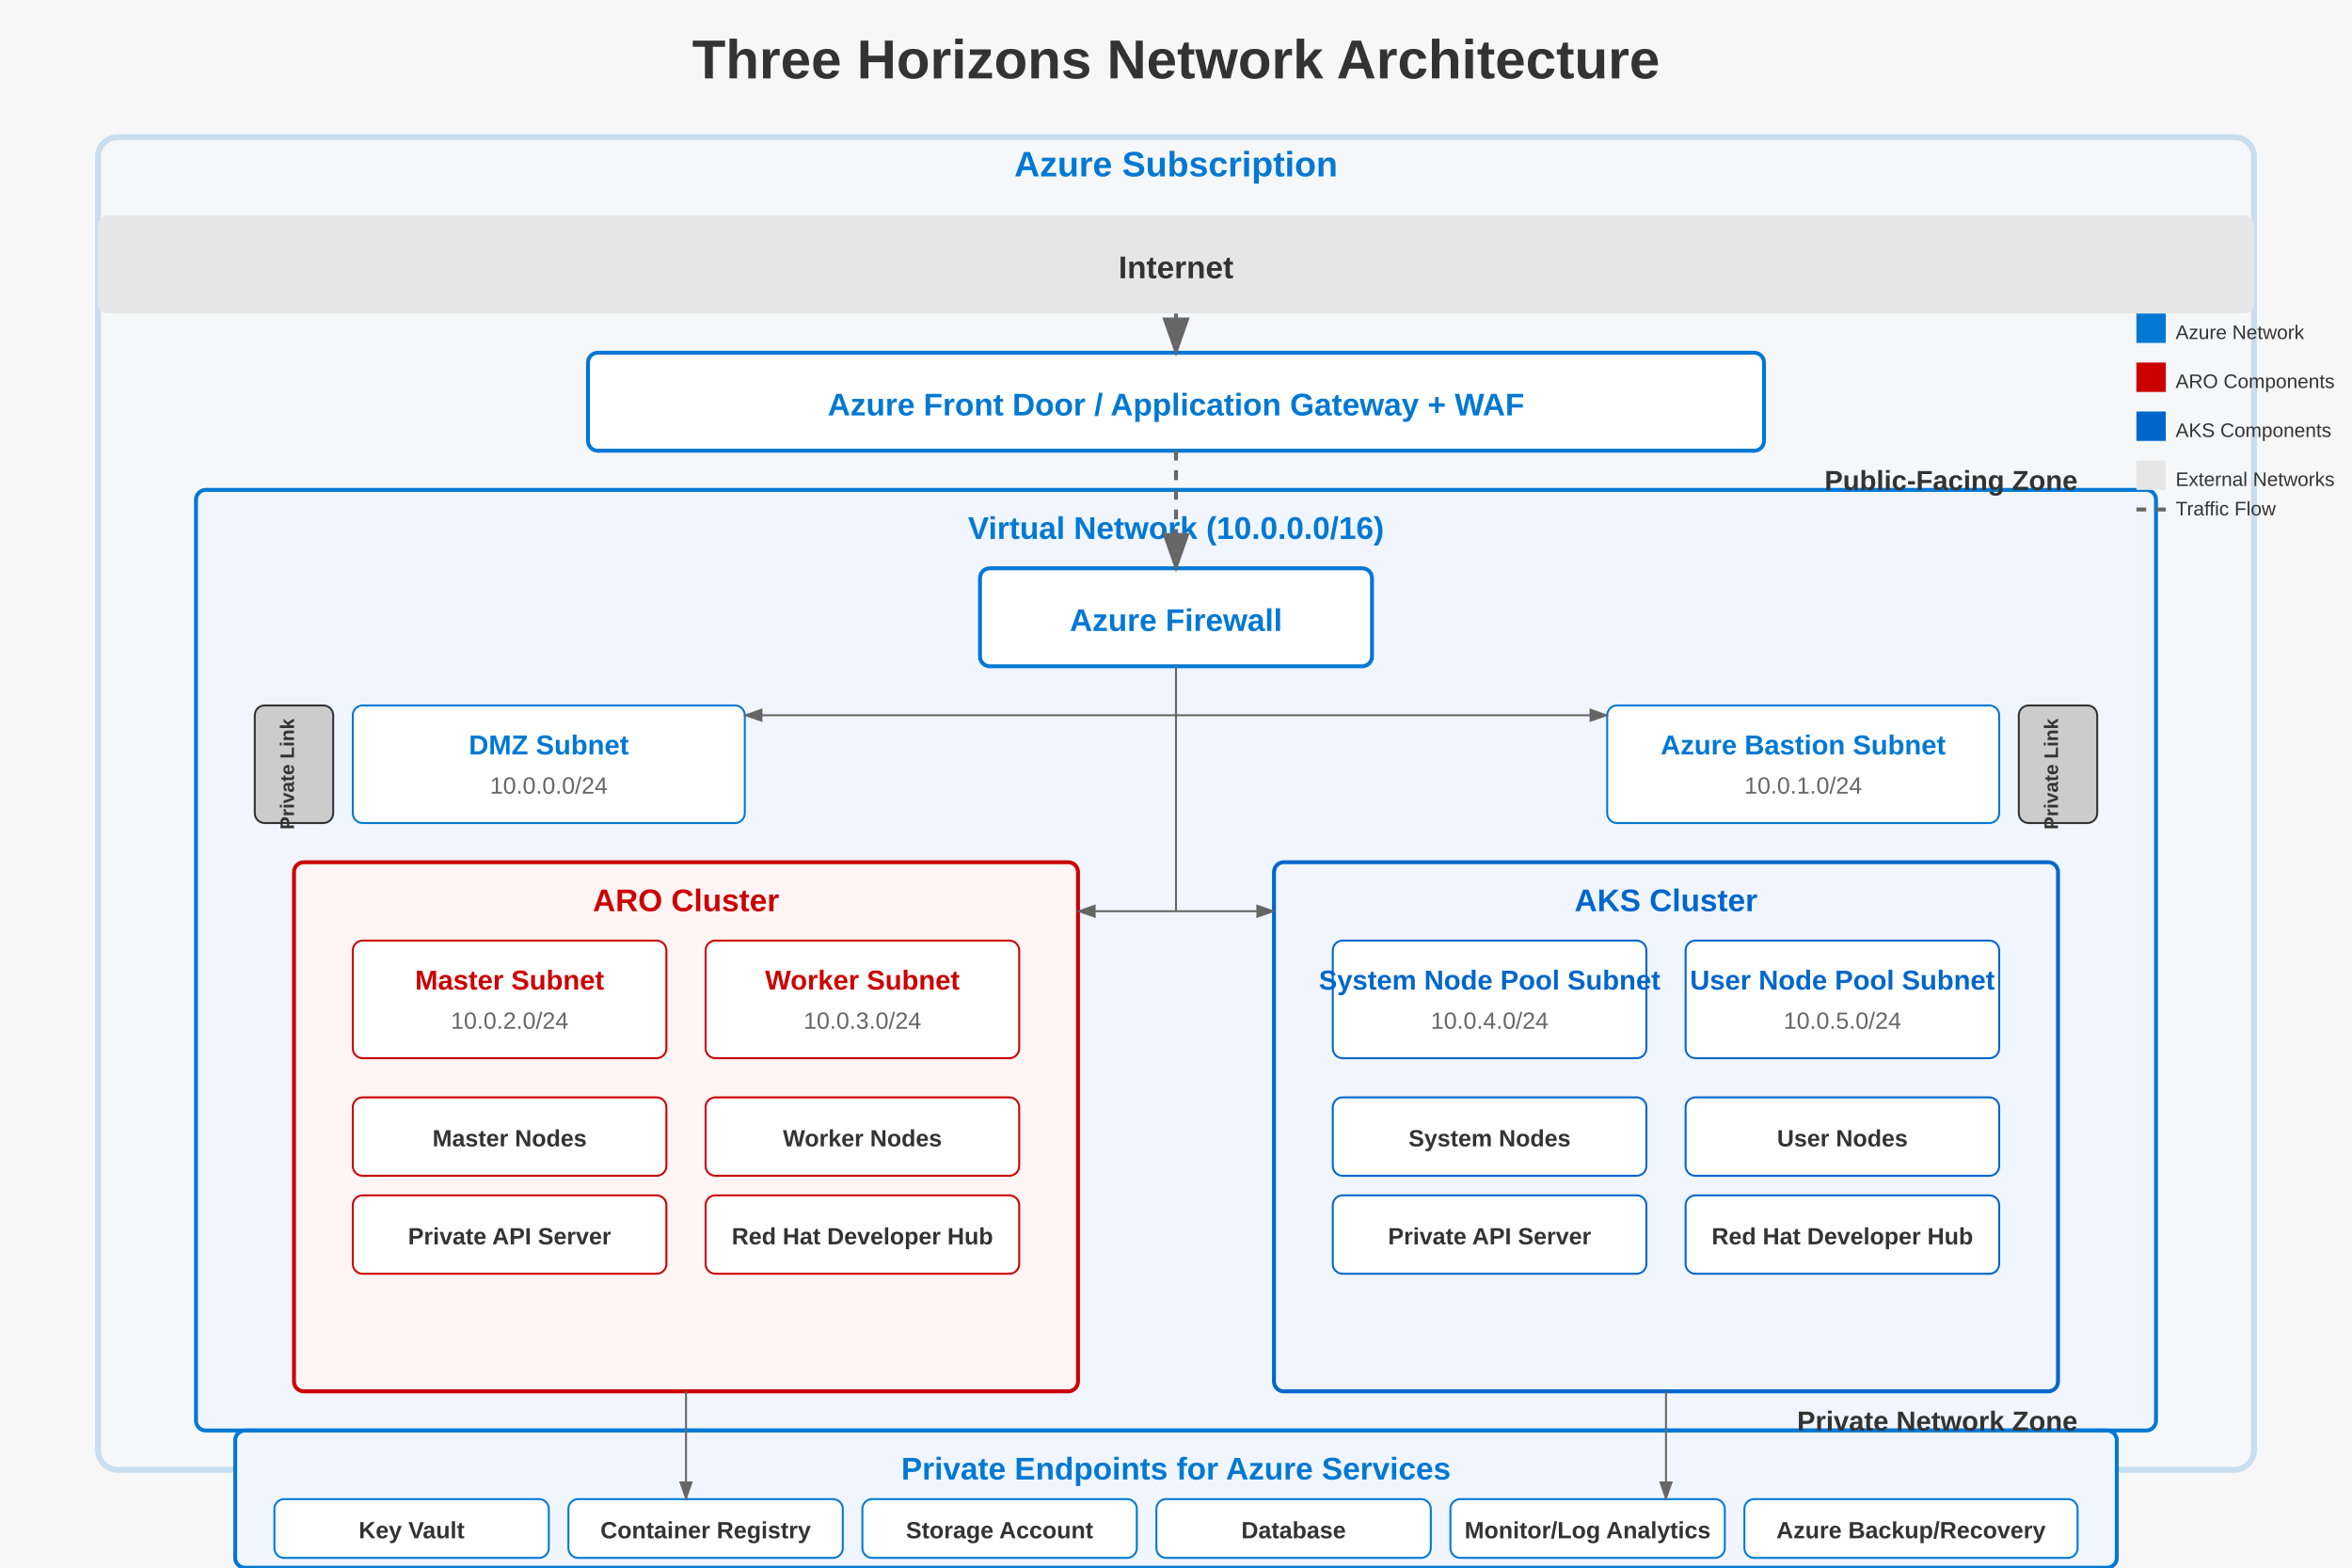
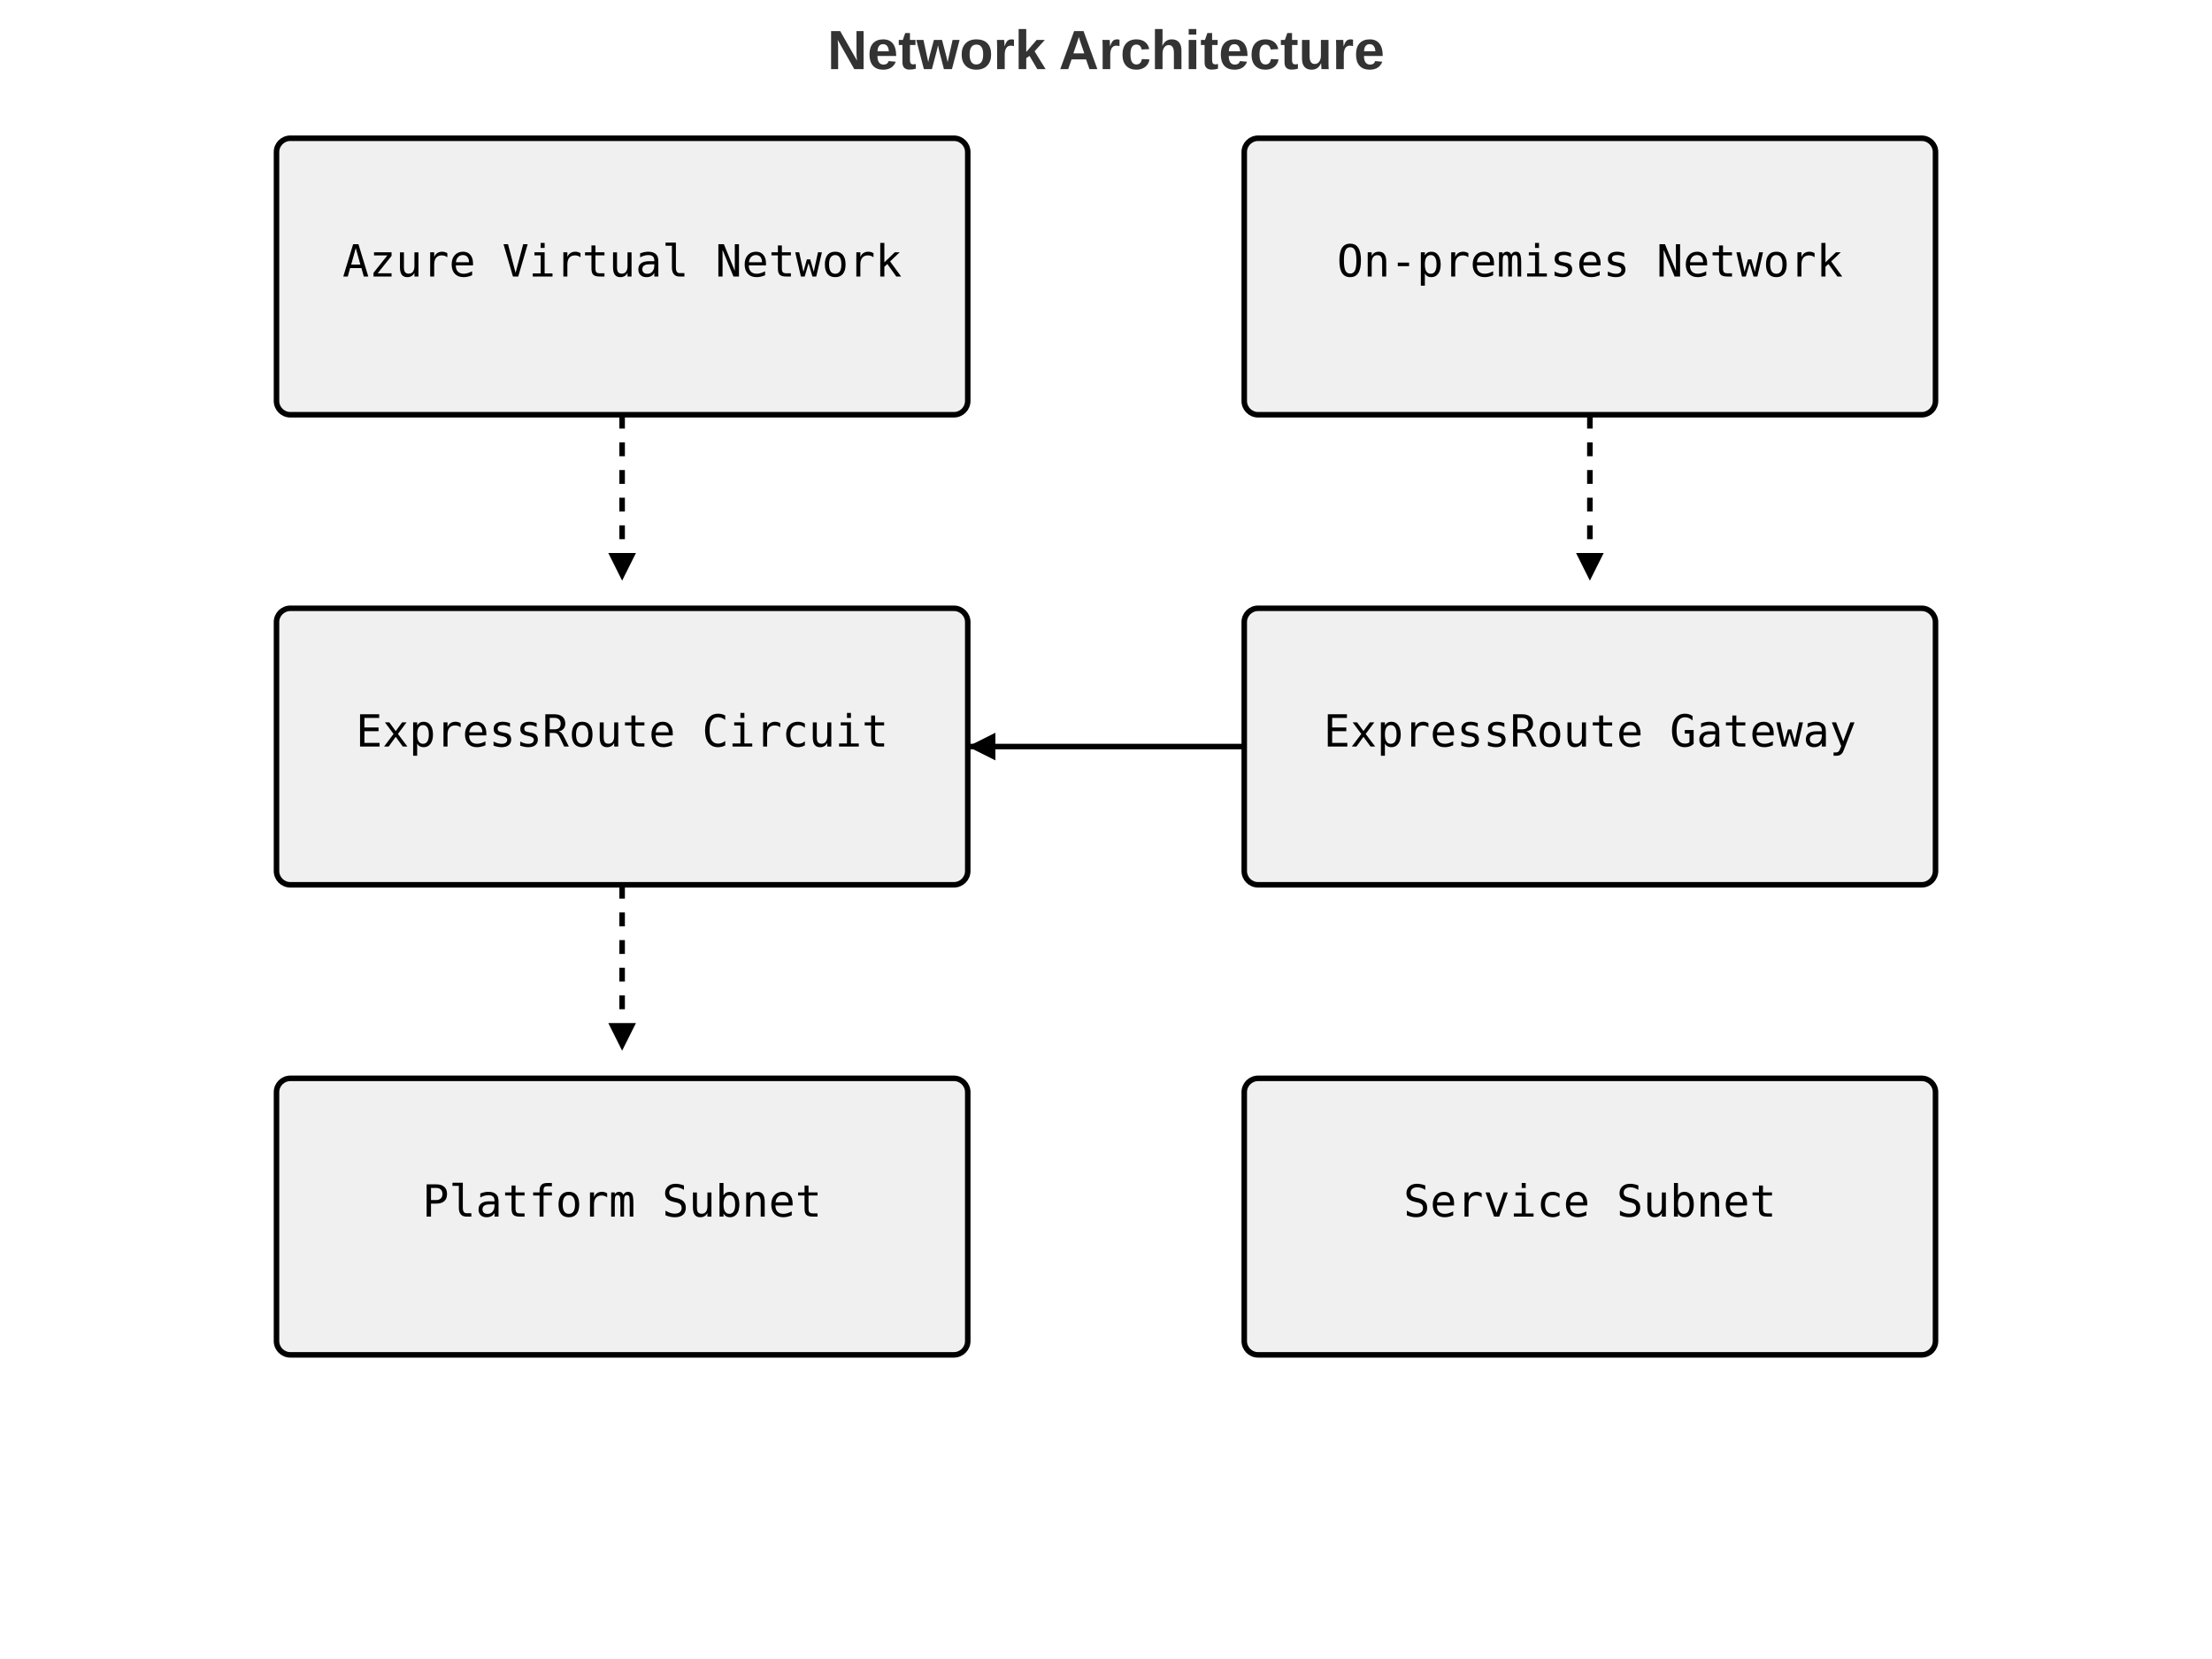
- <svg xmlns="http://www.w3.org/2000/svg" viewBox="0 0 1200 800">
-   <rect width="1200" height="800" fill="#f7f7f7" />
-   <text x="600" y="40" font-family="Arial" font-size="28" font-weight="bold" text-anchor="middle" fill="#333">Three Horizons Network Architecture</text>
-   <rect x="50" y="70" width="1100" height="680" stroke="#0078d4" stroke-width="3" fill="#f0f5ff" rx="10" ry="10" opacity="0.2" />
-   <text x="600" y="90" font-family="Arial" font-size="18" font-weight="bold" text-anchor="middle" fill="#0078d4">Azure Subscription</text>
-   <rect x="50" y="110" width="1100" height="50" fill="#e6e6e6" rx="5" ry="5" />
-   <text x="600" y="142" font-family="Arial" font-size="16" font-weight="bold" text-anchor="middle" fill="#333">Internet</text>
-   <rect x="300" y="180" width="600" height="50" stroke="#0078d4" stroke-width="2" fill="#ffffff" rx="5" ry="5" />
-   <text x="600" y="212" font-family="Arial" font-size="16" font-weight="bold" text-anchor="middle" fill="#0078d4">Azure Front Door / Application Gateway + WAF</text>
-   <rect x="100" y="250" width="1000" height="480" stroke="#0078d4" stroke-width="2" fill="#f0f5ff" rx="5" ry="5" />
-   <text x="600" y="275" font-family="Arial" font-size="16" font-weight="bold" text-anchor="middle" fill="#0078d4">Virtual Network (10.0.0.0/16)</text>
-   <rect x="500" y="290" width="200" height="50" stroke="#0078d4" stroke-width="2" fill="#ffffff" rx="5" ry="5" />
-   <text x="600" y="322" font-family="Arial" font-size="16" font-weight="bold" text-anchor="middle" fill="#0078d4">Azure Firewall</text>
-   <rect x="180" y="360" width="200" height="60" stroke="#0078d4" stroke-width="1" fill="#ffffff" rx="5" ry="5" />
-   <text x="280" y="385" font-family="Arial" font-size="14" font-weight="bold" text-anchor="middle" fill="#0078d4">DMZ Subnet</text>
-   <text x="280" y="405" font-family="Arial" font-size="12" text-anchor="middle" fill="#666">10.0.0.0/24</text>
-   <rect x="820" y="360" width="200" height="60" stroke="#0078d4" stroke-width="1" fill="#ffffff" rx="5" ry="5" />
-   <text x="920" y="385" font-family="Arial" font-size="14" font-weight="bold" text-anchor="middle" fill="#0078d4">Azure Bastion Subnet</text>
-   <text x="920" y="405" font-family="Arial" font-size="12" text-anchor="middle" fill="#666">10.0.1.0/24</text>
-   <rect x="150" y="440" width="400" height="270" stroke="#cc0000" stroke-width="2" fill="#fff5f5" rx="5" ry="5" />
-   <text x="350" y="465" font-family="Arial" font-size="16" font-weight="bold" text-anchor="middle" fill="#cc0000">ARO Cluster</text>
-   <rect x="180" y="480" width="160" height="60" stroke="#cc0000" stroke-width="1" fill="#ffffff" rx="5" ry="5" />
-   <text x="260" y="505" font-family="Arial" font-size="14" font-weight="bold" text-anchor="middle" fill="#cc0000">Master Subnet</text>
-   <text x="260" y="525" font-family="Arial" font-size="12" text-anchor="middle" fill="#666">10.0.2.0/24</text>
-   <rect x="360" y="480" width="160" height="60" stroke="#cc0000" stroke-width="1" fill="#ffffff" rx="5" ry="5" />
-   <text x="440" y="505" font-family="Arial" font-size="14" font-weight="bold" text-anchor="middle" fill="#cc0000">Worker Subnet</text>
-   <text x="440" y="525" font-family="Arial" font-size="12" text-anchor="middle" fill="#666">10.0.3.0/24</text>
-   <rect x="180" y="560" width="160" height="40" stroke="#cc0000" stroke-width="1" fill="#ffffff" rx="5" ry="5" />
-   <text x="260" y="585" font-family="Arial" font-size="12" font-weight="bold" text-anchor="middle" fill="#333">Master Nodes</text>
-   <rect x="180" y="610" width="160" height="40" stroke="#cc0000" stroke-width="1" fill="#ffffff" rx="5" ry="5" />
-   <text x="260" y="635" font-family="Arial" font-size="12" font-weight="bold" text-anchor="middle" fill="#333">Private API Server</text>
-   <rect x="360" y="560" width="160" height="40" stroke="#cc0000" stroke-width="1" fill="#ffffff" rx="5" ry="5" />
-   <text x="440" y="585" font-family="Arial" font-size="12" font-weight="bold" text-anchor="middle" fill="#333">Worker Nodes</text>
-   <rect x="360" y="610" width="160" height="40" stroke="#cc0000" stroke-width="1" fill="#ffffff" rx="5" ry="5" />
-   <text x="440" y="635" font-family="Arial" font-size="12" font-weight="bold" text-anchor="middle" fill="#333">Red Hat Developer Hub</text>
-   <rect x="650" y="440" width="400" height="270" stroke="#0066cc" stroke-width="2" fill="#f0f5ff" rx="5" ry="5" />
-   <text x="850" y="465" font-family="Arial" font-size="16" font-weight="bold" text-anchor="middle" fill="#0066cc">AKS Cluster</text>
-   <rect x="680" y="480" width="160" height="60" stroke="#0066cc" stroke-width="1" fill="#ffffff" rx="5" ry="5" />
-   <text x="760" y="505" font-family="Arial" font-size="14" font-weight="bold" text-anchor="middle" fill="#0066cc">System Node Pool Subnet</text>
-   <text x="760" y="525" font-family="Arial" font-size="12" text-anchor="middle" fill="#666">10.0.4.0/24</text>
-   <rect x="860" y="480" width="160" height="60" stroke="#0066cc" stroke-width="1" fill="#ffffff" rx="5" ry="5" />
-   <text x="940" y="505" font-family="Arial" font-size="14" font-weight="bold" text-anchor="middle" fill="#0066cc">User Node Pool Subnet</text>
-   <text x="940" y="525" font-family="Arial" font-size="12" text-anchor="middle" fill="#666">10.0.5.0/24</text>
-   <rect x="680" y="560" width="160" height="40" stroke="#0066cc" stroke-width="1" fill="#ffffff" rx="5" ry="5" />
-   <text x="760" y="585" font-family="Arial" font-size="12" font-weight="bold" text-anchor="middle" fill="#333">System Nodes</text>
-   <rect x="680" y="610" width="160" height="40" stroke="#0066cc" stroke-width="1" fill="#ffffff" rx="5" ry="5" />
-   <text x="760" y="635" font-family="Arial" font-size="12" font-weight="bold" text-anchor="middle" fill="#333">Private API Server</text>
-   <rect x="860" y="560" width="160" height="40" stroke="#0066cc" stroke-width="1" fill="#ffffff" rx="5" ry="5" />
-   <text x="940" y="585" font-family="Arial" font-size="12" font-weight="bold" text-anchor="middle" fill="#333">User Nodes</text>
-   <rect x="860" y="610" width="160" height="40" stroke="#0066cc" stroke-width="1" fill="#ffffff" rx="5" ry="5" />
-   <text x="940" y="635" font-family="Arial" font-size="12" font-weight="bold" text-anchor="middle" fill="#333">Red Hat Developer Hub</text>
-   <rect x="130" y="360" width="40" height="60" stroke="#333" stroke-width="1" fill="#ccc" rx="5" ry="5" />
-   <text x="150" y="395" font-family="Arial" font-size="10" font-weight="bold" text-anchor="middle" fill="#333" transform="rotate(-90,150,395)">Private Link</text>
-   <rect x="1030" y="360" width="40" height="60" stroke="#333" stroke-width="1" fill="#ccc" rx="5" ry="5" />
-   <text x="1050" y="395" font-family="Arial" font-size="10" font-weight="bold" text-anchor="middle" fill="#333" transform="rotate(-90,1050,395)">Private Link</text>
-   <rect x="120" y="730" width="960" height="70" stroke="#0078d4" stroke-width="2" fill="#f0f5ff" rx="5" ry="5" />
-   <text x="600" y="755" font-family="Arial" font-size="16" font-weight="bold" text-anchor="middle" fill="#0078d4">Private Endpoints for Azure Services</text>
-   <rect x="140" y="765" width="140" height="30" stroke="#0078d4" stroke-width="1" fill="#ffffff" rx="5" ry="5" />
-   <text x="210" y="785" font-family="Arial" font-size="12" font-weight="bold" text-anchor="middle" fill="#333">Key Vault</text>
-   <rect x="290" y="765" width="140" height="30" stroke="#0078d4" stroke-width="1" fill="#ffffff" rx="5" ry="5" />
-   <text x="360" y="785" font-family="Arial" font-size="12" font-weight="bold" text-anchor="middle" fill="#333">Container Registry</text>
-   <rect x="440" y="765" width="140" height="30" stroke="#0078d4" stroke-width="1" fill="#ffffff" rx="5" ry="5" />
-   <text x="510" y="785" font-family="Arial" font-size="12" font-weight="bold" text-anchor="middle" fill="#333">Storage Account</text>
-   <rect x="590" y="765" width="140" height="30" stroke="#0078d4" stroke-width="1" fill="#ffffff" rx="5" ry="5" />
-   <text x="660" y="785" font-family="Arial" font-size="12" font-weight="bold" text-anchor="middle" fill="#333">Database</text>
-   <rect x="740" y="765" width="140" height="30" stroke="#0078d4" stroke-width="1" fill="#ffffff" rx="5" ry="5" />
-   <text x="810" y="785" font-family="Arial" font-size="12" font-weight="bold" text-anchor="middle" fill="#333">Monitor/Log Analytics</text>
-   <rect x="890" y="765" width="170" height="30" stroke="#0078d4" stroke-width="1" fill="#ffffff" rx="5" ry="5" />
-   <text x="975" y="785" font-family="Arial" font-size="12" font-weight="bold" text-anchor="middle" fill="#333">Azure Backup/Recovery</text>
-   <line x1="600" y1="160" x2="600" y2="180" stroke="#666" stroke-width="2" stroke-dasharray="5,5" marker-end="url(#arrowhead)" />
-   <line x1="600" y1="230" x2="600" y2="290" stroke="#666" stroke-width="2" stroke-dasharray="5,5" marker-end="url(#arrowhead)" />
-   <line x1="600" y1="340" x2="600" y2="365" stroke="#666" stroke-width="1" fill="none" />
-   <line x1="600" y1="365" x2="380" y2="365" stroke="#666" stroke-width="1" fill="none" marker-end="url(#arrowhead)" />
-   <line x1="600" y1="365" x2="820" y2="365" stroke="#666" stroke-width="1" fill="none" marker-end="url(#arrowhead)" />
-   <line x1="600" y1="340" x2="600" y2="465" stroke="#666" stroke-width="1" fill="none" />
-   <line x1="600" y1="465" x2="550" y2="465" stroke="#666" stroke-width="1" fill="none" marker-end="url(#arrowhead)" />
-   <line x1="600" y1="465" x2="650" y2="465" stroke="#666" stroke-width="1" fill="none" marker-end="url(#arrowhead)" />
-   <line x1="350" y1="710" x2="350" y2="765" stroke="#666" stroke-width="1" fill="none" marker-end="url(#arrowhead)" />
-   <line x1="850" y1="710" x2="850" y2="765" stroke="#666" stroke-width="1" fill="none" marker-end="url(#arrowhead)" />
-   <rect x="1090" y="160" width="15" height="15" fill="#0078d4" />
-   <text x="1110" y="173" font-family="Arial" font-size="10" text-anchor="start" fill="#333">Azure Network</text>
-   <rect x="1090" y="185" width="15" height="15" fill="#cc0000" />
-   <text x="1110" y="198" font-family="Arial" font-size="10" text-anchor="start" fill="#333">ARO Components</text>
-   <rect x="1090" y="210" width="15" height="15" fill="#0066cc" />
-   <text x="1110" y="223" font-family="Arial" font-size="10" text-anchor="start" fill="#333">AKS Components</text>
-   <rect x="1090" y="235" width="15" height="15" fill="#e6e6e6" />
-   <text x="1110" y="248" font-family="Arial" font-size="10" text-anchor="start" fill="#333">External Networks</text>
-   <line x1="1090" y1="260" x2="1105" y2="260" stroke="#666" stroke-width="2" stroke-dasharray="5,5" />
-   <text x="1110" y="263" font-family="Arial" font-size="10" text-anchor="start" fill="#333">Traffic Flow</text>
-   <defs>
-     <marker id="arrowhead" markerWidth="10" markerHeight="7" refX="9" refY="3.5" orient="auto">
-       <polygon points="0 0, 10 3.5, 0 7" fill="#666" />
-     </marker>
-   </defs>
-   <text x="1060" y="730" font-family="Arial" font-size="14" font-weight="bold" text-anchor="end" fill="#333">Private Network Zone</text>
-   <text x="1060" y="250" font-family="Arial" font-size="14" font-weight="bold" text-anchor="end" fill="#333">Public-Facing Zone</text>
+ <svg xmlns="http://www.w3.org/2000/svg" viewBox="0 0 800 600">
+   <rect width="800" height="600" fill="#ffffff" />
+   <rect x="100" y="50" width="250" height="100" stroke="#000000" stroke-width="2" fill="#f0f0f0" rx="5" ry="5" />
+   <text x="225" y="100" font-family="monospace" font-size="16" text-anchor="middle" fill="#000000">Azure Virtual Network</text>
+   <rect x="450" y="50" width="250" height="100" stroke="#000000" stroke-width="2" fill="#f0f0f0" rx="5" ry="5" />
+   <text x="575" y="100" font-family="monospace" font-size="16" text-anchor="middle" fill="#000000">On-premises Network</text>
+   <line x1="225" y1="150" x2="225" y2="200" stroke="#000000" stroke-width="2" stroke-dasharray="5,5" />
+   <polygon points="225,210 220,200 230,200" fill="#000000" />
+   <line x1="575" y1="150" x2="575" y2="200" stroke="#000000" stroke-width="2" stroke-dasharray="5,5" />
+   <polygon points="575,210 570,200 580,200" fill="#000000" />
+   <rect x="100" y="220" width="250" height="100" stroke="#000000" stroke-width="2" fill="#f0f0f0" rx="5" ry="5" />
+   <text x="225" y="270" font-family="monospace" font-size="16" text-anchor="middle" fill="#000000">ExpressRoute Circuit</text>
+   <rect x="450" y="220" width="250" height="100" stroke="#000000" stroke-width="2" fill="#f0f0f0" rx="5" ry="5" />
+   <text x="575" y="270" font-family="monospace" font-size="16" text-anchor="middle" fill="#000000">ExpressRoute Gateway</text>
+   <line x1="350" y1="270" x2="450" y2="270" stroke="#000000" stroke-width="2" />
+   <polygon points="350,270 360,265 360,275" fill="#000000" />
+   <line x1="225" y1="320" x2="225" y2="370" stroke="#000000" stroke-width="2" stroke-dasharray="5,5" />
+   <polygon points="225,380 220,370 230,370" fill="#000000" />
+   <rect x="100" y="390" width="250" height="100" stroke="#000000" stroke-width="2" fill="#f0f0f0" rx="5" ry="5" />
+   <text x="225" y="440" font-family="monospace" font-size="16" text-anchor="middle" fill="#000000">Platform Subnet</text>
+   <rect x="450" y="390" width="250" height="100" stroke="#000000" stroke-width="2" fill="#f0f0f0" rx="5" ry="5" />
+   <text x="575" y="440" font-family="monospace" font-size="16" text-anchor="middle" fill="#000000">Service Subnet</text>
+   <text x="400" y="25" font-family="Arial" font-size="20" font-weight="bold" text-anchor="middle" fill="#333333">Network Architecture</text>
</svg>
